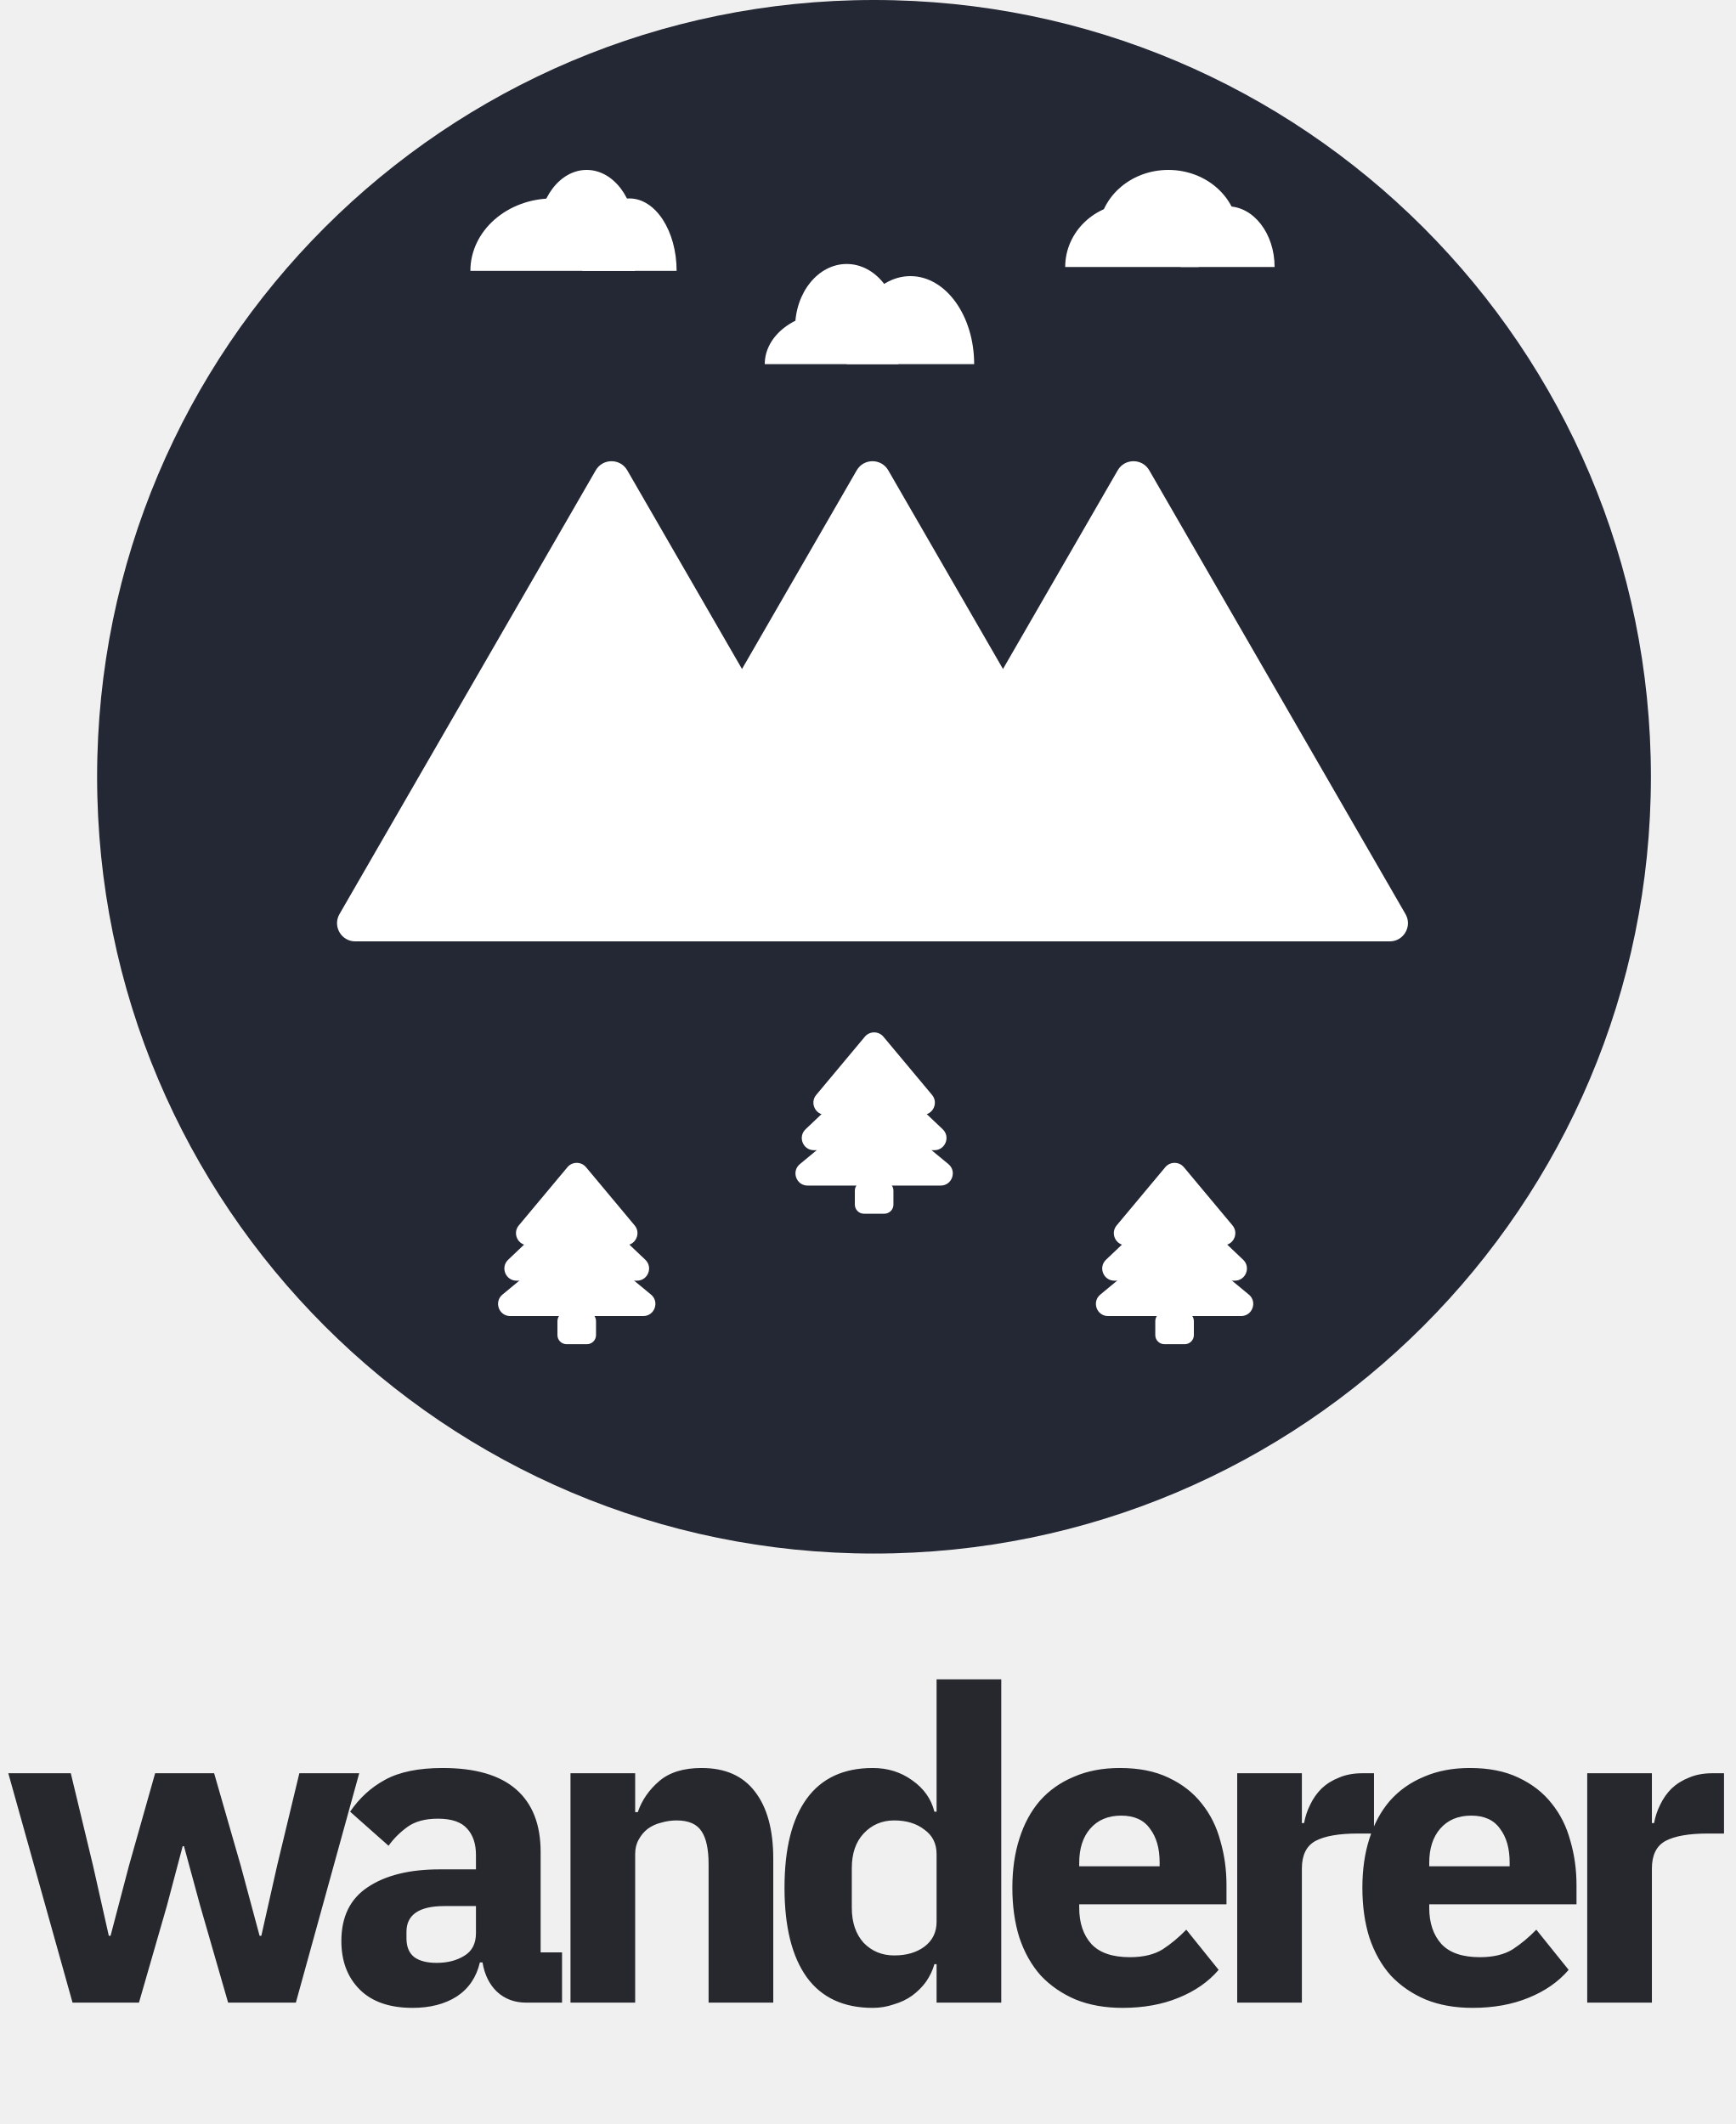
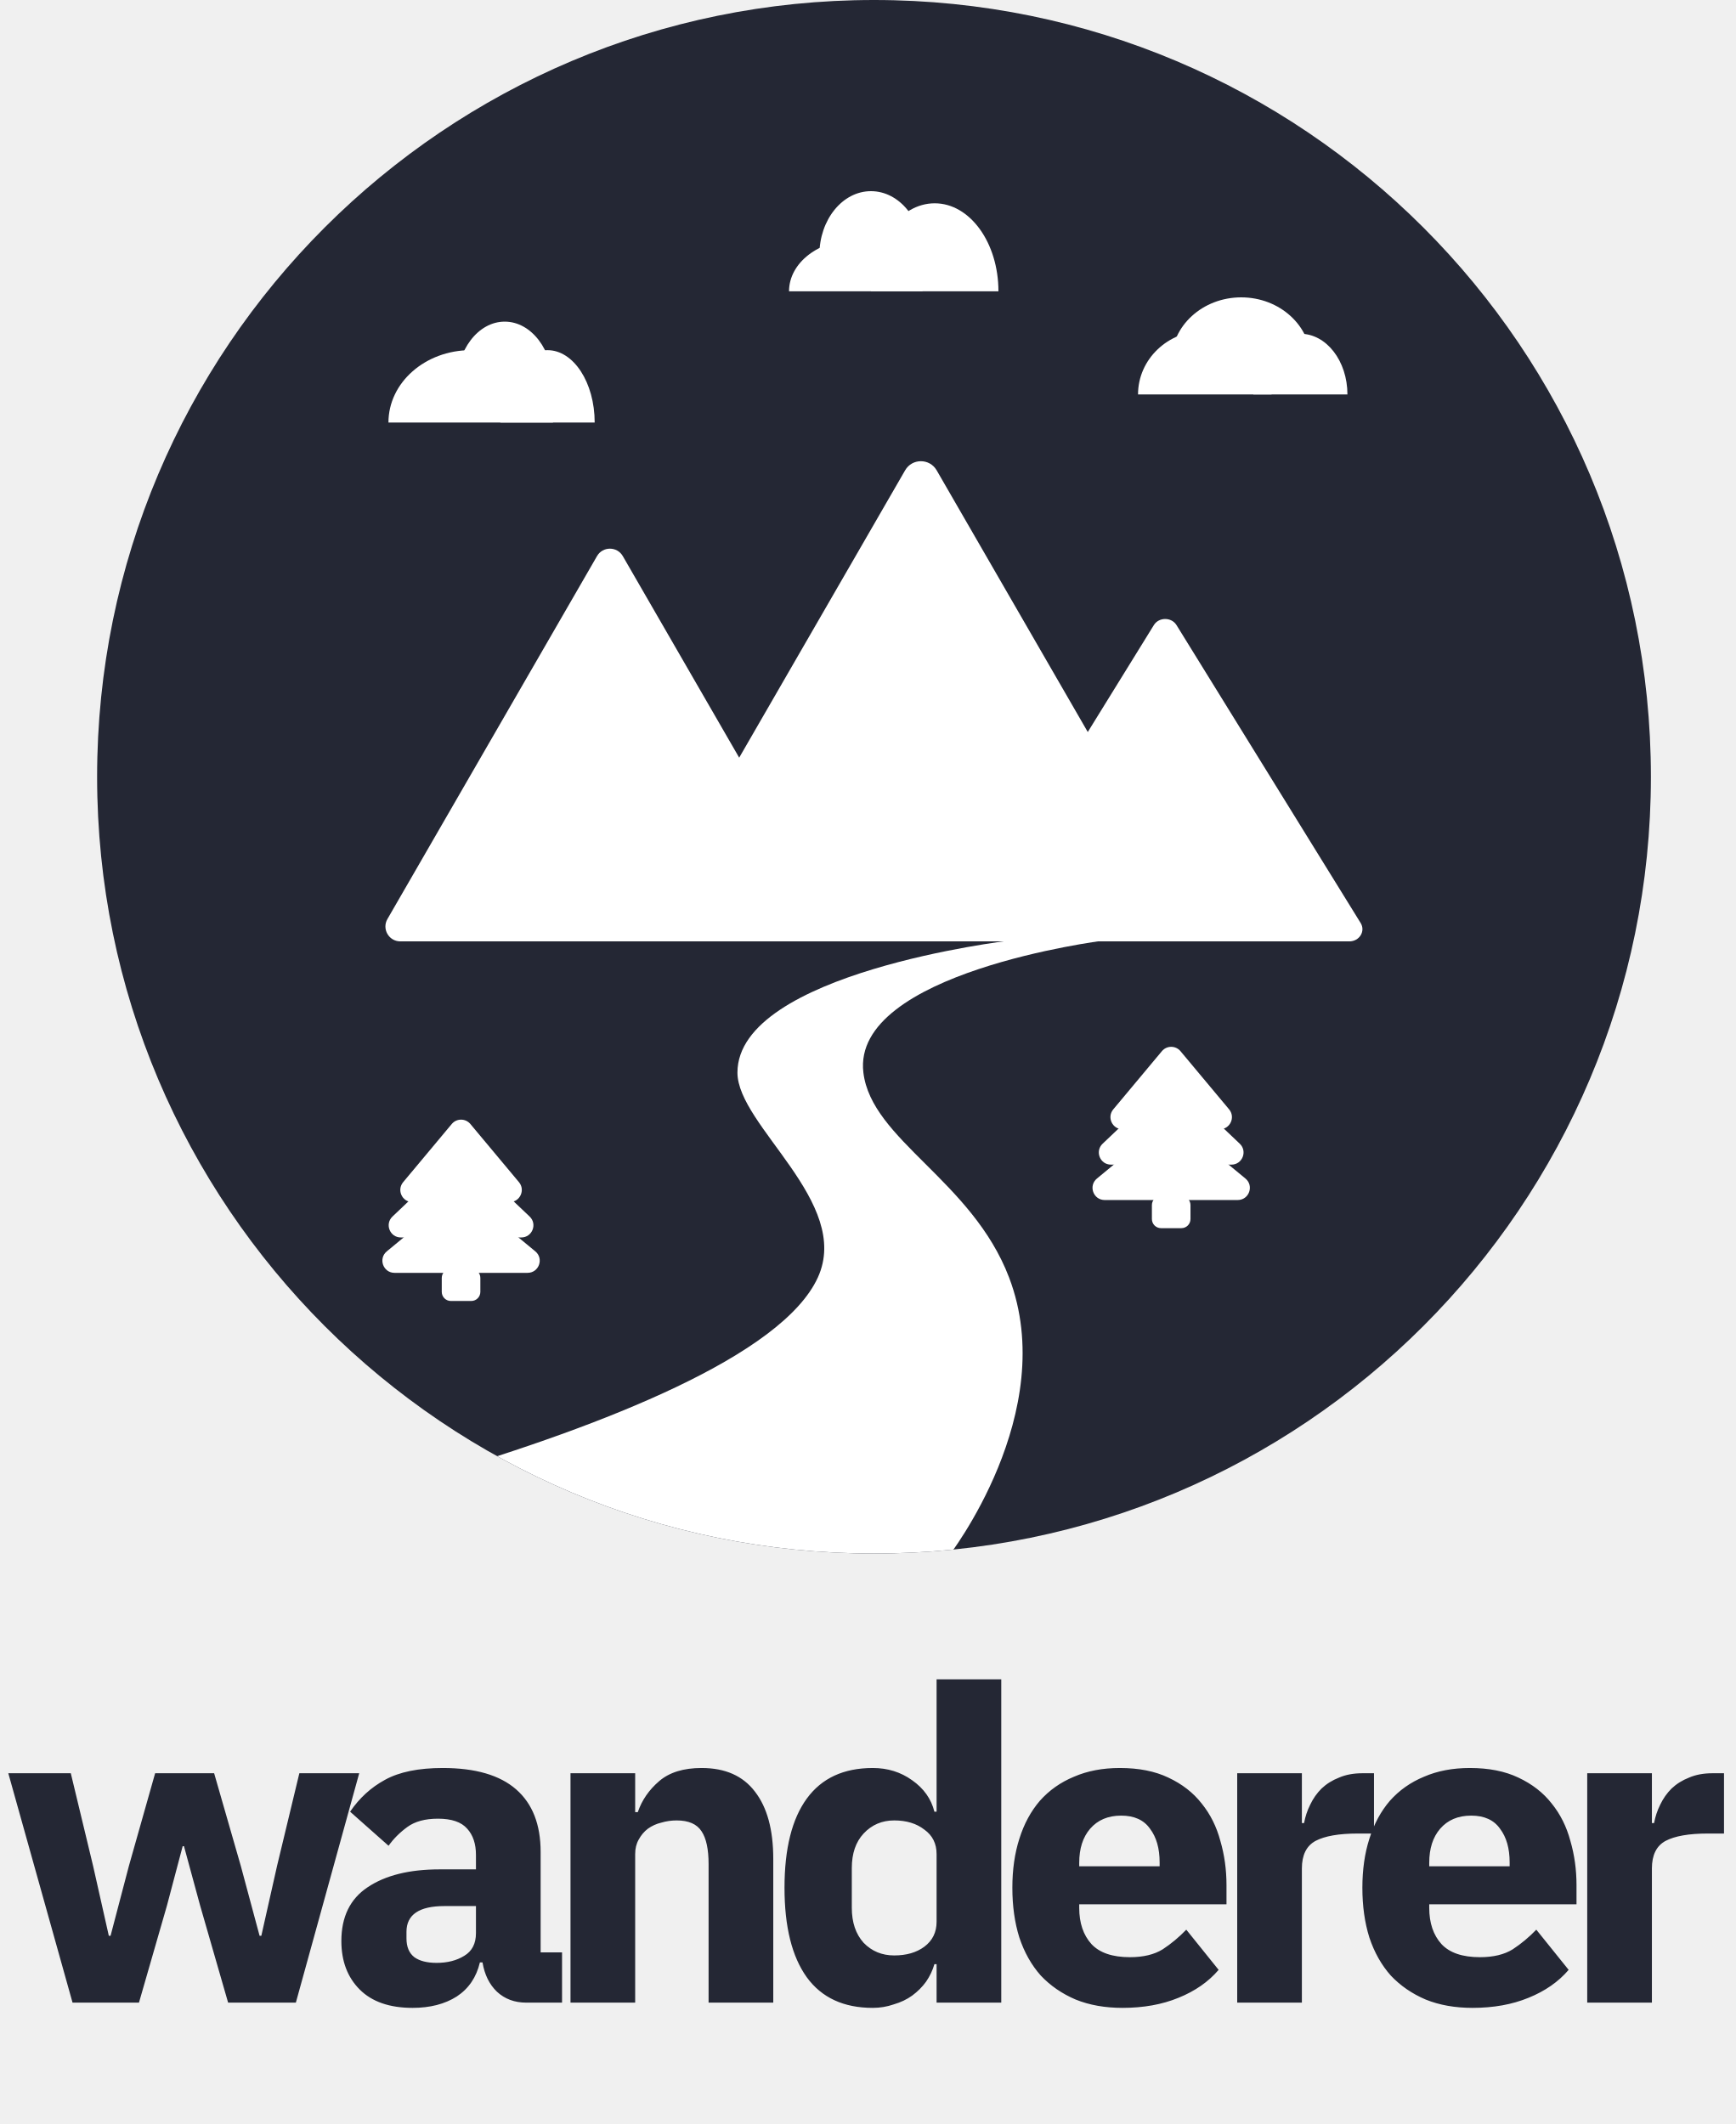
<svg xmlns="http://www.w3.org/2000/svg" width="143" height="175" viewBox="0 0 143 175" fill="none">
+   <path d="M0.684 146.1H5.832L7.668 153.732L8.964 159.492H9.108L10.62 153.732L12.78 146.1H17.64L19.836 153.732L21.384 159.492H21.528L22.824 153.732L24.66 146.1H29.592L24.372 165H18.792L16.488 157.008L15.156 152.112H15.048L13.752 157.008L11.448 165H5.976L0.684 146.1ZM43.349 165C42.389 165 41.585 164.7 40.937 164.1C40.313 163.5 39.917 162.696 39.749 161.688H39.533C39.245 162.912 38.609 163.848 37.625 164.496C36.641 165.12 35.429 165.432 33.989 165.432C32.093 165.432 30.641 164.928 29.633 163.92C28.625 162.912 28.121 161.58 28.121 159.924C28.121 157.932 28.841 156.456 30.281 155.496C31.745 154.512 33.725 154.02 36.221 154.02H39.209V152.832C39.209 151.92 38.969 151.2 38.489 150.672C38.009 150.12 37.205 149.844 36.077 149.844C35.021 149.844 34.181 150.072 33.557 150.528C32.933 150.984 32.417 151.5 32.009 152.076L28.841 149.268C29.609 148.14 30.569 147.264 31.721 146.64C32.897 145.992 34.481 145.668 36.473 145.668C39.161 145.668 41.177 146.256 42.521 147.432C43.865 148.608 44.537 150.324 44.537 152.58V160.86H46.301V165H43.349ZM35.969 161.724C36.857 161.724 37.613 161.532 38.237 161.148C38.885 160.764 39.209 160.14 39.209 159.276V157.044H36.617C34.529 157.044 33.485 157.752 33.485 159.168V159.708C33.485 160.404 33.701 160.92 34.133 161.256C34.565 161.568 35.177 161.724 35.969 161.724ZM46.997 165V146.1H52.325V149.304H52.541C52.877 148.32 53.465 147.468 54.305 146.748C55.145 146.028 56.309 145.668 57.797 145.668C59.741 145.668 61.205 146.316 62.189 147.612C63.197 148.908 63.701 150.756 63.701 153.156V165H58.373V153.588C58.373 152.364 58.181 151.464 57.797 150.888C57.413 150.288 56.729 149.988 55.745 149.988C55.313 149.988 54.893 150.048 54.485 150.168C54.077 150.264 53.705 150.432 53.369 150.672C53.057 150.912 52.805 151.212 52.613 151.572C52.421 151.908 52.325 152.304 52.325 152.76V165H46.997ZM77.155 161.832H76.975C76.831 162.336 76.603 162.816 76.291 163.272C75.979 163.704 75.595 164.088 75.139 164.424C74.707 164.736 74.203 164.976 73.627 165.144C73.075 165.336 72.499 165.432 71.899 165.432C69.499 165.432 67.687 164.592 66.463 162.912C65.239 161.208 64.627 158.748 64.627 155.532C64.627 152.316 65.239 149.868 66.463 148.188C67.687 146.508 69.499 145.668 71.899 145.668C73.123 145.668 74.203 146.004 75.139 146.676C76.099 147.348 76.711 148.212 76.975 149.268H77.155V138.36H82.483V165H77.155V161.832ZM73.663 161.112C74.671 161.112 75.499 160.872 76.147 160.392C76.819 159.888 77.155 159.204 77.155 158.34V152.76C77.155 151.896 76.819 151.224 76.147 150.744C75.499 150.24 74.671 149.988 73.663 149.988C72.655 149.988 71.815 150.348 71.143 151.068C70.495 151.764 70.171 152.712 70.171 153.912V157.188C70.171 158.388 70.495 159.348 71.143 160.068C71.815 160.764 72.655 161.112 73.663 161.112ZM92.469 165.432C91.029 165.432 89.745 165.204 88.617 164.748C87.489 164.268 86.529 163.608 85.737 162.768C84.969 161.904 84.381 160.86 83.973 159.636C83.589 158.412 83.397 157.044 83.397 155.532C83.397 154.044 83.589 152.7 83.973 151.5C84.357 150.276 84.921 149.232 85.665 148.368C86.433 147.504 87.369 146.844 88.473 146.388C89.577 145.908 90.837 145.668 92.253 145.668C93.813 145.668 95.145 145.932 96.249 146.46C97.377 146.988 98.289 147.696 98.985 148.584C99.705 149.472 100.221 150.504 100.533 151.68C100.869 152.832 101.037 154.044 101.037 155.316V156.9H88.905V157.188C88.905 158.436 89.241 159.432 89.913 160.176C90.585 160.896 91.641 161.256 93.081 161.256C94.185 161.256 95.085 161.04 95.781 160.608C96.477 160.152 97.125 159.612 97.725 158.988L100.389 162.3C99.549 163.284 98.445 164.052 97.077 164.604C95.733 165.156 94.197 165.432 92.469 165.432ZM92.361 149.592C91.281 149.592 90.429 149.952 89.805 150.672C89.205 151.368 88.905 152.304 88.905 153.48V153.768H95.529V153.444C95.529 152.292 95.265 151.368 94.737 150.672C94.233 149.952 93.441 149.592 92.361 149.592ZM101.92 165V146.1H107.248V150.204H107.428C107.524 149.676 107.692 149.172 107.932 148.692C108.172 148.188 108.484 147.744 108.868 147.36C109.276 146.976 109.756 146.676 110.308 146.46C110.86 146.22 111.508 146.1 112.252 146.1H113.188V151.068H111.856C110.296 151.068 109.132 151.272 108.364 151.68C107.62 152.088 107.248 152.844 107.248 153.948V165H101.92ZM121.303 165.432C119.863 165.432 118.579 165.204 117.451 164.748C116.323 164.268 115.363 163.608 114.571 162.768C113.803 161.904 113.215 160.86 112.807 159.636C112.423 158.412 112.231 157.044 112.231 155.532C112.231 154.044 112.423 152.7 112.807 151.5C113.191 150.276 113.755 149.232 114.499 148.368C115.267 147.504 116.203 146.844 117.307 146.388C118.411 145.908 119.671 145.668 121.087 145.668C122.647 145.668 123.979 145.932 125.083 146.46C126.211 146.988 127.123 147.696 127.819 148.584C128.539 149.472 129.055 150.504 129.367 151.68C129.703 152.832 129.871 154.044 129.871 155.316V156.9H117.739V157.188C117.739 158.436 118.075 159.432 118.747 160.176C119.419 160.896 120.475 161.256 121.915 161.256C123.019 161.256 123.919 161.04 124.615 160.608C125.311 160.152 125.959 159.612 126.559 158.988L129.223 162.3C128.383 163.284 127.279 164.052 125.911 164.604C124.567 165.156 123.031 165.432 121.303 165.432ZM121.195 149.592C120.115 149.592 119.263 149.952 118.639 150.672C118.039 151.368 117.739 152.304 117.739 153.48V153.768H124.363V153.444C124.363 152.292 124.099 151.368 123.571 150.672C123.067 149.952 122.275 149.592 121.195 149.592ZM130.754 165V146.1H136.082V150.204H136.262C136.358 149.676 136.526 149.172 136.766 148.692C137.006 148.188 137.318 147.744 137.702 147.36C138.11 146.976 138.59 146.676 139.142 146.46C139.694 146.22 140.342 146.1 141.086 146.1H142.022V151.068H140.69C139.13 151.068 137.966 151.272 137.198 151.68C136.454 152.088 136.082 152.844 136.082 153.948V165H130.754Z" fill="#242734" />
  <path d="M136 64C136 99.346 107.346 128 72 128C36.654 128 8 99.346 8 64C8 28.654 36.654 0 72 0C107.346 0 136 28.654 136 64Z" fill="#242734" />
-   <mask id="mask0_28_1401" style="mask-type:alpha" maskUnits="userSpaceOnUse" x="8" y="0" width="128" height="128">
+   <mask id="mask0_73_717" style="mask-type:alpha" maskUnits="userSpaceOnUse" x="8" y="0" width="128" height="128">
    <path d="M136 64C136 99.346 107.346 128 72 128C36.654 128 8 99.346 8 64C8 28.654 36.654 0 72 0C107.346 0 136 28.654 136 64Z" fill="black" />
  </mask>
-   <g mask="url(#mask0_28_1401)">
-     <path d="M92.076 38.75C92.653 37.75 94.097 37.75 94.674 38.75L115.783 75.312C116.361 76.312 115.639 77.562 114.484 77.562H72.266C71.111 77.562 70.389 76.312 70.967 75.312L92.076 38.75Z" fill="white" />
-     <path d="M49.076 38.75C49.653 37.75 51.097 37.75 51.674 38.75L72.783 75.312C73.361 76.312 72.639 77.562 71.484 77.562H29.266C28.111 77.562 27.389 76.312 27.967 75.312L49.076 38.75Z" fill="white" />
-     <path d="M70.576 38.75C71.153 37.75 72.597 37.75 73.174 38.75L94.283 75.312C94.861 76.312 94.139 77.562 92.984 77.562H50.766C49.611 77.562 48.889 76.312 49.467 75.312L70.576 38.75Z" fill="white" />
-     <path d="M45.921 108.85C45.921 108.436 46.257 108.1 46.671 108.1H48.35C48.764 108.1 49.1 108.436 49.1 108.85V110C49.1 110.414 48.764 110.75 48.35 110.75H46.671C46.257 110.75 45.921 110.414 45.921 110V108.85Z" fill="white" />
-     <path d="M46.874 102.135C47.243 101.83 47.778 101.83 48.147 102.135L53.627 106.661C54.35 107.258 53.928 108.432 52.99 108.432H42.031C41.094 108.432 40.672 107.258 41.394 106.661L46.874 102.135Z" fill="white" />
-     <path d="M46.822 99.083C47.208 98.717 47.813 98.717 48.199 99.083L53.159 103.792C53.814 104.414 53.374 105.517 52.471 105.517H42.551C41.647 105.517 41.207 104.414 41.862 103.792L46.822 99.083Z" fill="white" />
-     <path d="M46.743 96.169C47.143 95.69 47.878 95.69 48.278 96.169L52.281 100.962C52.825 101.613 52.362 102.603 51.513 102.603H43.508C42.659 102.603 42.196 101.613 42.74 100.962L46.743 96.169Z" fill="white" />
-     <path d="M95.171 108.85C95.171 108.436 95.507 108.1 95.921 108.1H97.6C98.014 108.1 98.35 108.436 98.35 108.85V110C98.35 110.414 98.014 110.75 97.6 110.75H95.921C95.507 110.75 95.171 110.414 95.171 110V108.85Z" fill="white" />
-     <path d="M96.124 102.135C96.493 101.83 97.028 101.83 97.397 102.135L102.877 106.661C103.6 107.258 103.177 108.432 102.24 108.432H91.281C90.344 108.432 89.921 107.258 90.644 106.661L96.124 102.135Z" fill="white" />
-     <path d="M96.072 99.083C96.458 98.717 97.063 98.717 97.449 99.083L102.409 103.792C103.064 104.414 102.624 105.517 101.72 105.517H91.801C90.897 105.517 90.457 104.414 91.112 103.792L96.072 99.083Z" fill="white" />
-     <path d="M95.993 96.169C96.393 95.69 97.128 95.69 97.528 96.169L101.531 100.962C102.075 101.613 101.612 102.603 100.763 102.603H92.758C91.909 102.603 91.446 101.613 91.99 100.962L95.993 96.169Z" fill="white" />
-     <path d="M70.421 98.1C70.421 97.686 70.757 97.35 71.171 97.35H72.85C73.264 97.35 73.6 97.686 73.6 98.1V99.25C73.6 99.664 73.264 100 72.85 100H71.171C70.757 100 70.421 99.664 70.421 99.25V98.1Z" fill="white" />
-     <path d="M71.374 91.385C71.743 91.08 72.278 91.08 72.647 91.385L78.127 95.911C78.85 96.508 78.427 97.682 77.49 97.682H66.531C65.594 97.682 65.171 96.508 65.894 95.911L71.374 91.385Z" fill="white" />
-     <path d="M71.322 88.333C71.708 87.967 72.313 87.967 72.699 88.333L77.659 93.042C78.314 93.664 77.874 94.767 76.971 94.767H67.051C66.147 94.767 65.707 93.664 66.362 93.042L71.322 88.333Z" fill="white" />
-     <path d="M71.243 85.419C71.643 84.94 72.378 84.94 72.778 85.419L76.781 90.212C77.325 90.863 76.862 91.853 76.013 91.853H68.008C67.159 91.853 66.696 90.863 67.24 90.212L71.243 85.419Z" fill="white" />
-     <path d="M51.853 16.349C49.707 16.349 47.968 19.02 47.968 22.314H55.739C55.739 19.02 53.999 16.349 51.853 16.349Z" fill="white" />
-     <path d="M45.528 16.349C41.784 16.349 38.75 19.02 38.75 22.314H52.305C52.305 19.02 49.271 16.349 45.528 16.349Z" fill="white" />
-     <path d="M48.329 14C46.133 14 44.353 16.347 44.353 19.241H52.305C52.305 16.347 50.525 14 48.329 14Z" fill="white" />
-     <path d="M75 22.75C72.1 22.75 69.75 25.996 69.75 30H80.25C80.25 25.996 77.9 22.75 75 22.75Z" fill="white" />
-     <path d="M68.5 25.75C65.462 25.75 63 27.653 63 30H74C74 27.653 71.538 25.75 68.5 25.75Z" fill="white" />
-     <path d="M69.75 21.75C67.403 21.75 65.5 24.101 65.5 27H74C74 24.101 72.097 21.75 69.75 21.75Z" fill="white" />
-     <path d="M101.125 17C98.985 17 97.25 19.239 97.25 22H105C105 19.239 103.265 17 101.125 17Z" fill="white" />
-     <path d="M93.25 16.75C90.212 16.75 87.75 19.101 87.75 22H98.75C98.75 19.101 96.288 16.75 93.25 16.75Z" fill="white" />
-     <path d="M96.25 14C93.074 14 90.5 16.351 90.5 19.25H102C102 16.351 99.426 14 96.25 14Z" fill="white" />
+   <g mask="url(#mask0_73_717)">
+     <path d="M95.053 51.504C95.468 50.832 96.505 50.832 96.92 51.504L112.091 76.052C112.505 76.723 111.987 77.562 111.157 77.562H80.816C79.986 77.562 79.468 76.723 79.883 76.052L95.053 51.504Z" fill="white" />
+     <path d="M49.181 45.819C49.653 45.001 50.834 45.001 51.306 45.819L68.57 75.722C69.043 76.54 68.452 77.562 67.508 77.562H32.979C32.034 77.562 31.444 76.54 31.916 75.722L49.181 45.819Z" fill="white" />
+     <path d="M74.563 38.75C75.14 37.75 76.583 37.75 77.161 38.75L98.27 75.312C98.847 76.312 98.126 77.562 96.971 77.562H54.752C53.597 77.562 52.876 76.312 53.453 75.312L74.563 38.75Z" fill="white" />
+     <path d="M45.103 28.85C42.957 28.85 41.218 31.52 41.218 34.814H48.989C48.989 31.52 47.249 28.85 45.103 28.85Z" fill="white" />
+     <path d="M38.778 28.85C35.034 28.85 32 31.52 32 34.814H45.555C45.555 31.52 42.521 28.85 38.778 28.85Z" fill="white" />
+     <path d="M41.579 26.5C39.383 26.5 37.603 28.847 37.603 31.741H45.555C45.555 28.847 43.775 26.5 41.579 26.5Z" fill="white" />
+     <path d="M77 16.75C74.1 16.75 71.75 19.996 71.75 24H82.25C82.25 19.996 79.9 16.75 77 16.75Z" fill="white" />
+     <path d="M70.5 19.75C67.462 19.75 65 21.653 65 24H76C76 21.653 73.538 19.75 70.5 19.75Z" fill="white" />
+     <path d="M71.75 15.75C69.403 15.75 67.5 18.101 67.5 21H76C76 18.101 74.097 15.75 71.75 15.75Z" fill="white" />
+     <path d="M107.125 27.5C104.985 27.5 103.25 29.739 103.25 32.5H111C111 29.739 109.265 27.5 107.125 27.5Z" fill="white" />
+     <path d="M99.25 27.25C96.212 27.25 93.75 29.601 93.75 32.5H104.75C104.75 29.601 102.288 27.25 99.25 27.25Z" fill="white" />
+     <path d="M102.25 24.5C99.074 24.5 96.5 26.851 96.5 29.75H108C108 26.851 105.426 24.5 102.25 24.5Z" fill="white" />
+     <path d="M83.125 77.5H90.875C90.875 77.5 70.125 80.125 71.125 88.375C71.798 93.925 80.069 97.25 83.125 105.25C87.375 116.375 78.125 128.25 78.125 128.25H8.625C8.625 128.25 61.5 118.125 67.375 105.25C70.197 99.066 60.75 92.75 60.75 88.375C60.75 80.142 83.125 77.5 83.125 77.5Z" fill="white" />
+     <path d="M36.392 105.29C36.392 104.876 36.727 104.54 37.142 104.54H38.821C39.235 104.54 39.571 104.876 39.571 105.29V106.44C39.571 106.854 39.235 107.19 38.821 107.19H37.142C36.727 107.19 36.392 106.854 36.392 106.44V105.29Z" fill="white" />
+     <path d="M37.345 98.575C37.714 98.27 38.249 98.27 38.618 98.575L44.098 103.101C44.821 103.698 44.398 104.872 43.461 104.872H32.502C31.564 104.872 31.142 103.698 31.865 103.101L37.345 98.575Z" fill="white" />
+     <path d="M37.293 95.523C37.679 95.157 38.284 95.157 38.67 95.523L43.63 100.232C44.285 100.854 43.845 101.957 42.941 101.957H33.022C32.118 101.957 31.678 100.854 32.333 100.232L37.293 95.523Z" fill="white" />
+     <path d="M37.214 92.609C37.614 92.13 38.349 92.13 38.749 92.609L42.752 97.401C43.296 98.053 42.833 99.043 41.984 99.043H33.979C33.13 99.043 32.667 98.053 33.211 97.401L37.214 92.609Z" fill="white" />
+     <path d="M94.892 99.29C94.892 98.876 95.228 98.54 95.642 98.54H97.321C97.735 98.54 98.071 98.876 98.071 99.29V100.44C98.071 100.854 97.735 101.19 97.321 101.19H95.642C95.228 101.19 94.892 100.854 94.892 100.44V99.29Z" fill="white" />
+     <path d="M95.845 92.575C96.214 92.27 96.749 92.27 97.118 92.575L102.598 97.101C103.321 97.698 102.898 98.872 101.961 98.872H91.002C90.064 98.872 89.642 97.698 90.365 97.101L95.845 92.575Z" fill="white" />
+     <path d="M95.793 89.523C96.179 89.157 96.784 89.157 97.17 89.523L102.13 94.232C102.785 94.854 102.345 95.957 101.441 95.957H91.522C90.618 95.957 90.178 94.854 90.833 94.232L95.793 89.523Z" fill="white" />
+     <path d="M95.714 86.609C96.114 86.13 96.849 86.13 97.249 86.609L101.252 91.401C101.796 92.053 101.333 93.043 100.484 93.043H92.479C91.63 93.043 91.167 92.053 91.711 91.401L95.714 86.609Z" fill="white" />
  </g>
-   <path d="M0.684 146.1H5.832L7.668 153.732L8.964 159.492H9.108L10.62 153.732L12.78 146.1H17.64L19.836 153.732L21.384 159.492H21.528L22.824 153.732L24.66 146.1H29.592L24.372 165H18.792L16.488 157.008L15.156 152.112H15.048L13.752 157.008L11.448 165H5.976L0.684 146.1ZM43.349 165C42.389 165 41.585 164.7 40.937 164.1C40.313 163.5 39.917 162.696 39.749 161.688H39.533C39.245 162.912 38.609 163.848 37.625 164.496C36.641 165.12 35.429 165.432 33.989 165.432C32.093 165.432 30.641 164.928 29.633 163.92C28.625 162.912 28.121 161.58 28.121 159.924C28.121 157.932 28.841 156.456 30.281 155.496C31.745 154.512 33.725 154.02 36.221 154.02H39.209V152.832C39.209 151.92 38.969 151.2 38.489 150.672C38.009 150.12 37.205 149.844 36.077 149.844C35.021 149.844 34.181 150.072 33.557 150.528C32.933 150.984 32.417 151.5 32.009 152.076L28.841 149.268C29.609 148.14 30.569 147.264 31.721 146.64C32.897 145.992 34.481 145.668 36.473 145.668C39.161 145.668 41.177 146.256 42.521 147.432C43.865 148.608 44.537 150.324 44.537 152.58V160.86H46.301V165H43.349ZM35.969 161.724C36.857 161.724 37.613 161.532 38.237 161.148C38.885 160.764 39.209 160.14 39.209 159.276V157.044H36.617C34.529 157.044 33.485 157.752 33.485 159.168V159.708C33.485 160.404 33.701 160.92 34.133 161.256C34.565 161.568 35.177 161.724 35.969 161.724ZM46.997 165V146.1H52.325V149.304H52.541C52.877 148.32 53.465 147.468 54.305 146.748C55.145 146.028 56.309 145.668 57.797 145.668C59.741 145.668 61.205 146.316 62.189 147.612C63.197 148.908 63.701 150.756 63.701 153.156V165H58.373V153.588C58.373 152.364 58.181 151.464 57.797 150.888C57.413 150.288 56.729 149.988 55.745 149.988C55.313 149.988 54.893 150.048 54.485 150.168C54.077 150.264 53.705 150.432 53.369 150.672C53.057 150.912 52.805 151.212 52.613 151.572C52.421 151.908 52.325 152.304 52.325 152.76V165H46.997ZM77.155 161.832H76.975C76.831 162.336 76.603 162.816 76.291 163.272C75.979 163.704 75.595 164.088 75.139 164.424C74.707 164.736 74.203 164.976 73.627 165.144C73.075 165.336 72.499 165.432 71.899 165.432C69.499 165.432 67.687 164.592 66.463 162.912C65.239 161.208 64.627 158.748 64.627 155.532C64.627 152.316 65.239 149.868 66.463 148.188C67.687 146.508 69.499 145.668 71.899 145.668C73.123 145.668 74.203 146.004 75.139 146.676C76.099 147.348 76.711 148.212 76.975 149.268H77.155V138.36H82.483V165H77.155V161.832ZM73.663 161.112C74.671 161.112 75.499 160.872 76.147 160.392C76.819 159.888 77.155 159.204 77.155 158.34V152.76C77.155 151.896 76.819 151.224 76.147 150.744C75.499 150.24 74.671 149.988 73.663 149.988C72.655 149.988 71.815 150.348 71.143 151.068C70.495 151.764 70.171 152.712 70.171 153.912V157.188C70.171 158.388 70.495 159.348 71.143 160.068C71.815 160.764 72.655 161.112 73.663 161.112ZM92.469 165.432C91.029 165.432 89.745 165.204 88.617 164.748C87.489 164.268 86.529 163.608 85.737 162.768C84.969 161.904 84.381 160.86 83.973 159.636C83.589 158.412 83.397 157.044 83.397 155.532C83.397 154.044 83.589 152.7 83.973 151.5C84.357 150.276 84.921 149.232 85.665 148.368C86.433 147.504 87.369 146.844 88.473 146.388C89.577 145.908 90.837 145.668 92.253 145.668C93.813 145.668 95.145 145.932 96.249 146.46C97.377 146.988 98.289 147.696 98.985 148.584C99.705 149.472 100.221 150.504 100.533 151.68C100.869 152.832 101.037 154.044 101.037 155.316V156.9H88.905V157.188C88.905 158.436 89.241 159.432 89.913 160.176C90.585 160.896 91.641 161.256 93.081 161.256C94.185 161.256 95.085 161.04 95.781 160.608C96.477 160.152 97.125 159.612 97.725 158.988L100.389 162.3C99.549 163.284 98.445 164.052 97.077 164.604C95.733 165.156 94.197 165.432 92.469 165.432ZM92.361 149.592C91.281 149.592 90.429 149.952 89.805 150.672C89.205 151.368 88.905 152.304 88.905 153.48V153.768H95.529V153.444C95.529 152.292 95.265 151.368 94.737 150.672C94.233 149.952 93.441 149.592 92.361 149.592ZM101.92 165V146.1H107.248V150.204H107.428C107.524 149.676 107.692 149.172 107.932 148.692C108.172 148.188 108.484 147.744 108.868 147.36C109.276 146.976 109.756 146.676 110.308 146.46C110.86 146.22 111.508 146.1 112.252 146.1H113.188V151.068H111.856C110.296 151.068 109.132 151.272 108.364 151.68C107.62 152.088 107.248 152.844 107.248 153.948V165H101.92ZM121.303 165.432C119.863 165.432 118.579 165.204 117.451 164.748C116.323 164.268 115.363 163.608 114.571 162.768C113.803 161.904 113.215 160.86 112.807 159.636C112.423 158.412 112.231 157.044 112.231 155.532C112.231 154.044 112.423 152.7 112.807 151.5C113.191 150.276 113.755 149.232 114.499 148.368C115.267 147.504 116.203 146.844 117.307 146.388C118.411 145.908 119.671 145.668 121.087 145.668C122.647 145.668 123.979 145.932 125.083 146.46C126.211 146.988 127.123 147.696 127.819 148.584C128.539 149.472 129.055 150.504 129.367 151.68C129.703 152.832 129.871 154.044 129.871 155.316V156.9H117.739V157.188C117.739 158.436 118.075 159.432 118.747 160.176C119.419 160.896 120.475 161.256 121.915 161.256C123.019 161.256 123.919 161.04 124.615 160.608C125.311 160.152 125.959 159.612 126.559 158.988L129.223 162.3C128.383 163.284 127.279 164.052 125.911 164.604C124.567 165.156 123.031 165.432 121.303 165.432ZM121.195 149.592C120.115 149.592 119.263 149.952 118.639 150.672C118.039 151.368 117.739 152.304 117.739 153.48V153.768H124.363V153.444C124.363 152.292 124.099 151.368 123.571 150.672C123.067 149.952 122.275 149.592 121.195 149.592ZM130.754 165V146.1H136.082V150.204H136.262C136.358 149.676 136.526 149.172 136.766 148.692C137.006 148.188 137.318 147.744 137.702 147.36C138.11 146.976 138.59 146.676 139.142 146.46C139.694 146.22 140.342 146.1 141.086 146.1H142.022V151.068H140.69C139.13 151.068 137.966 151.272 137.198 151.68C136.454 152.088 136.082 152.844 136.082 153.948V165H130.754Z" fill="#27282D" />
</svg>
